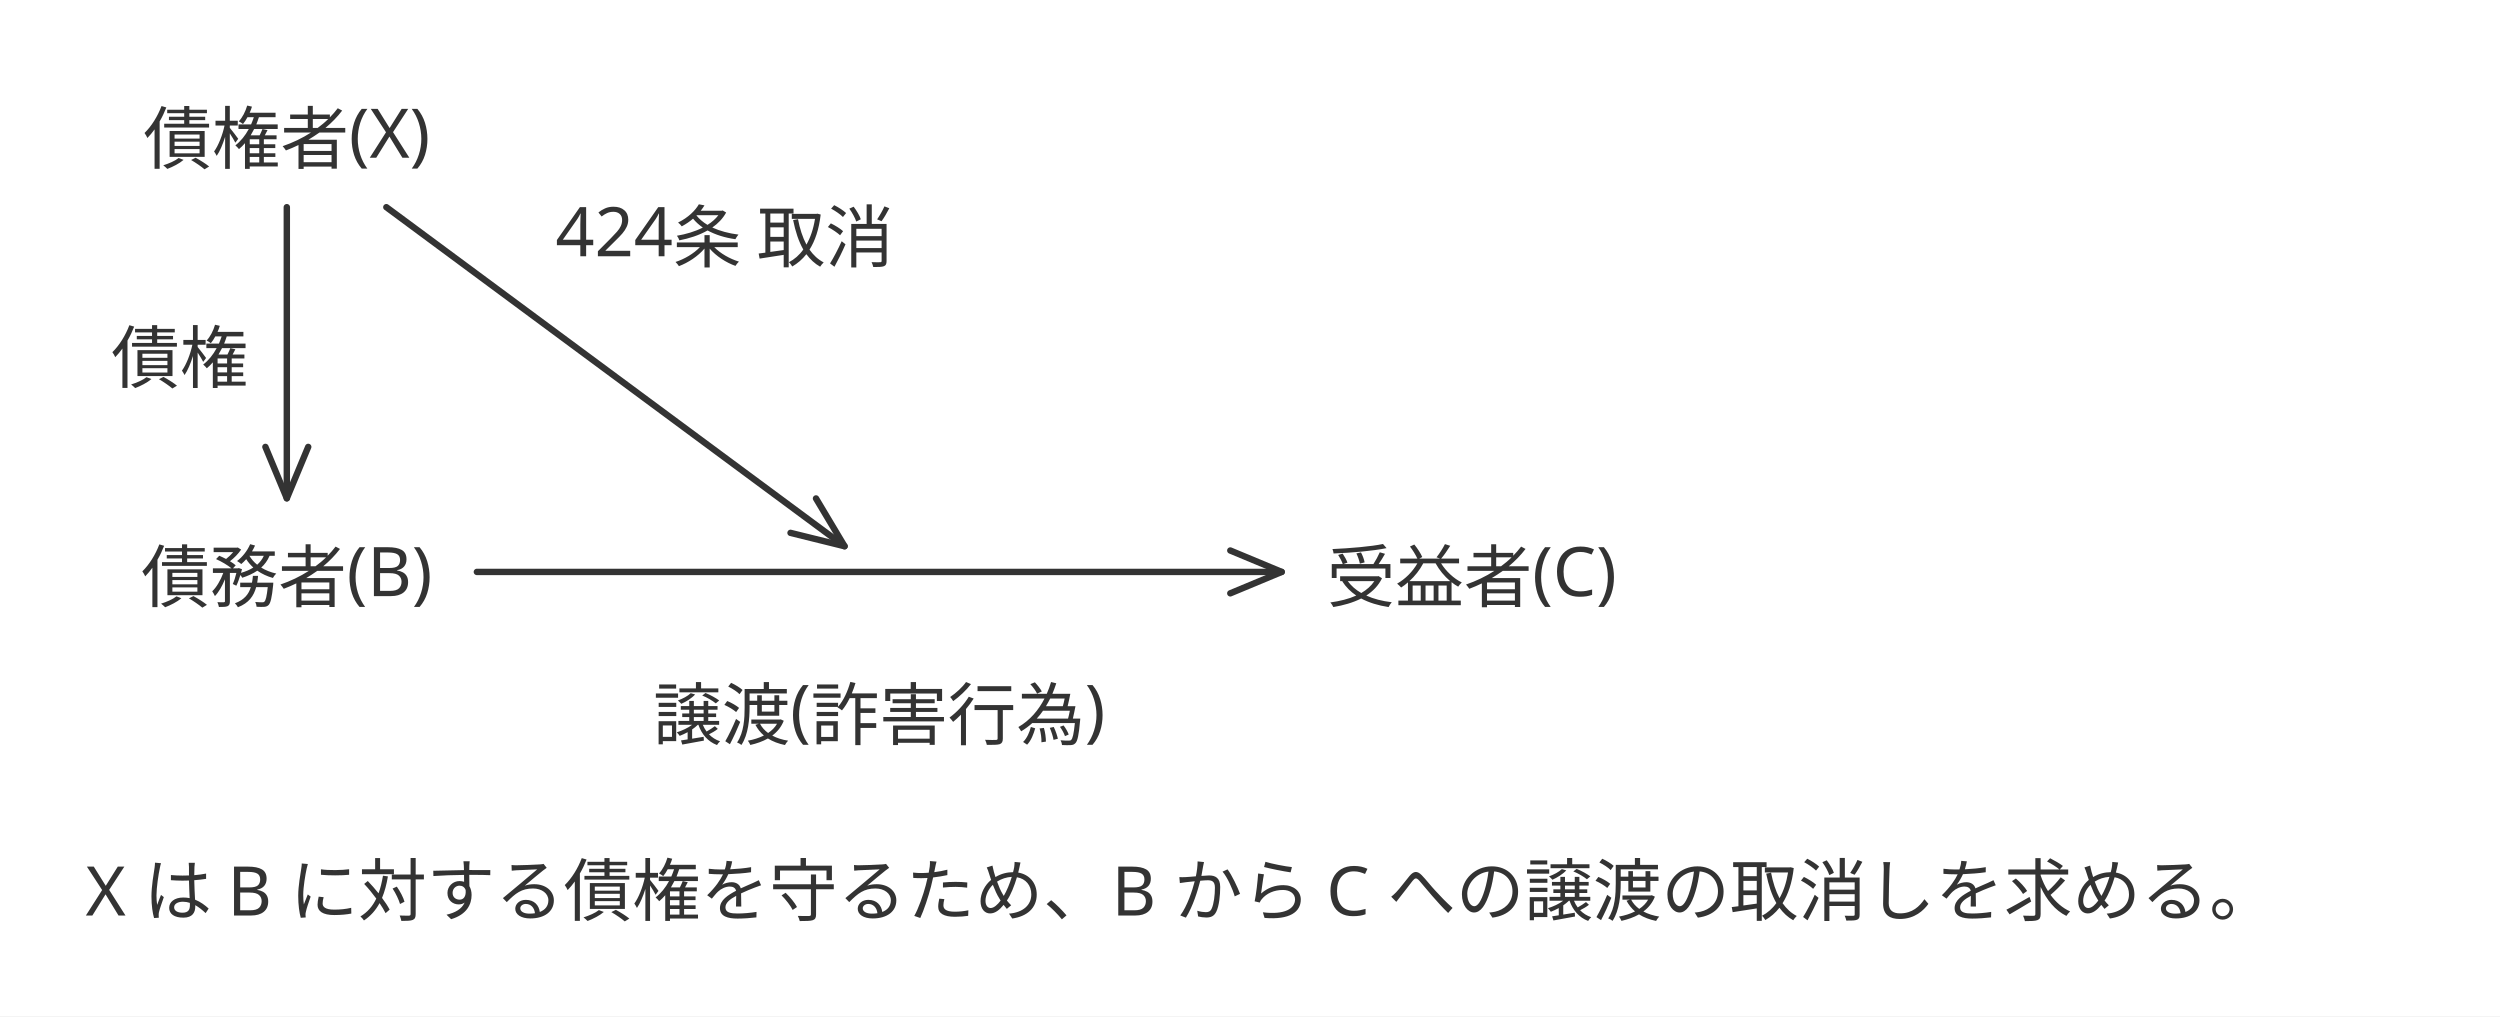
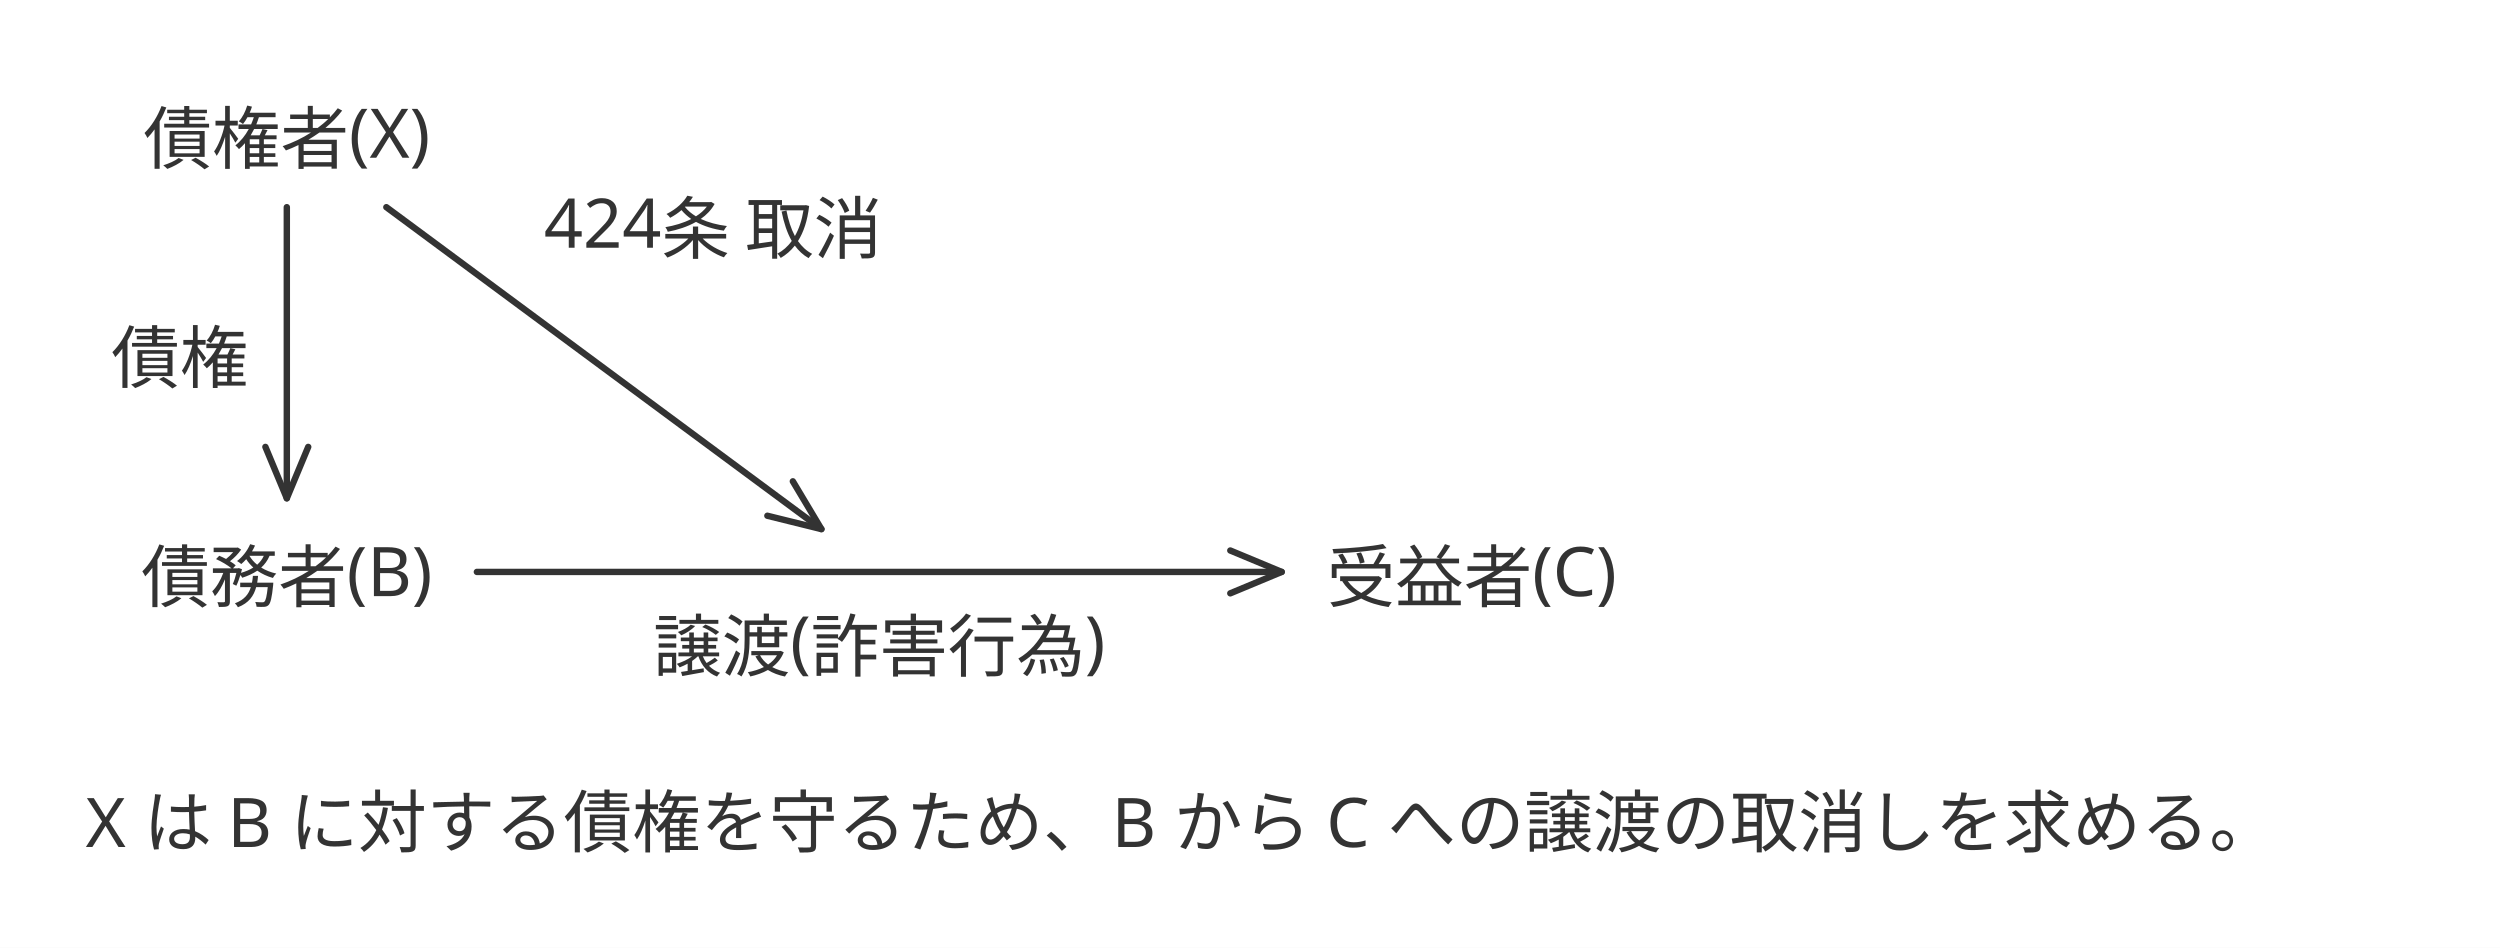
- <svg xmlns="http://www.w3.org/2000/svg" width="584" height="237.4" viewBox="0 0 584 237.4" font-family="&quot;Hiragino Sans&quot;, &quot;Yu Gothic&quot;, &quot;Noto Sans JP&quot;, sans-serif" font-size="16" fill="#333333">
+ <svg xmlns="http://www.w3.org/2000/svg" width="584" height="221.4" viewBox="0 0 584 221.4" font-family="&quot;Hiragino Sans&quot;, &quot;Yu Gothic&quot;, &quot;Noto Sans JP&quot;, sans-serif" font-size="16" fill="#333333">
  <rect width="100%" height="100%" fill="#ffffff" />
  <g data-line="0">
    <line x1="111.4" y1="133.6" x2="299.4" y2="133.6" stroke="#333333" stroke-width="1.5" stroke-linecap="round" />
    <polyline points="287.4,138.6 299.4,133.6 287.4,128.6" fill="none" stroke="#333333" stroke-width="1.5" stroke-linecap="round" stroke-linejoin="round" />
-     <rect x="141.8" y="152.6" width="127.2" height="26.4" rx="3" fill="#ffffff" />
+     <rect x="141.8" y="136.6" width="127.2" height="26.4" rx="3" fill="#ffffff" />
    <text text-anchor="middle" dominant-baseline="central">
-       <tspan x="205.4" y="165.8">譲渡(詐害行為)</tspan>
+       <tspan x="205.4" y="149.8">譲渡(詐害行為)</tspan>
    </text>
  </g>
  <g data-line="1">
    <line x1="67" y1="48.4" x2="67" y2="116.4" stroke="#333333" stroke-width="1.5" stroke-linecap="round" />
    <polyline points="62,104.4 67,116.4 72,104.4" fill="none" stroke="#333333" stroke-width="1.5" stroke-linecap="round" stroke-linejoin="round" />
    <rect x="20" y="69.2" width="44" height="26.4" rx="3" fill="#ffffff" />
    <text text-anchor="middle" dominant-baseline="central">
      <tspan x="42" y="82.4">債権</tspan>
    </text>
  </g>
  <g data-line="2">
-     <line x1="90.25" y1="48.4" x2="197.29" y2="127.6" stroke="#333333" stroke-width="1.5" stroke-linecap="round" />
-     <polyline points="184.67,124.48 197.29,127.6 190.62,116.44" fill="none" stroke="#333333" stroke-width="1.5" stroke-linecap="round" stroke-linejoin="round" />
-     <rect x="120.07" y="40.33" width="98.4" height="26.4" rx="3" fill="#ffffff" />
+     <line x1="90.25" y1="48.4" x2="191.88" y2="123.6" stroke="#333333" stroke-width="1.5" stroke-linecap="round" />
+     <polyline points="179.26,120.48 191.88,123.6 185.21,112.44" fill="none" stroke="#333333" stroke-width="1.5" stroke-linecap="round" stroke-linejoin="round" />
+     <rect x="117.37" y="38.33" width="98.4" height="26.4" rx="3" fill="#ffffff" />
    <text text-anchor="middle" dominant-baseline="central">
-       <tspan x="169.27" y="53.53">424条 取消</tspan>
+       <tspan x="166.57" y="51.53">424条 取消</tspan>
    </text>
  </g>
  <g data-id="b">
    <text text-anchor="middle" dominant-baseline="central">
      <tspan x="67" y="133.6">債務者(B)</tspan>
    </text>
  </g>
  <g data-id="c">
    <text text-anchor="middle" dominant-baseline="central">
      <tspan x="343.8" y="133.6">受益者(C)</tspan>
    </text>
  </g>
  <g data-id="x">
    <text text-anchor="middle" dominant-baseline="central">
      <tspan x="67" y="31.2">債権者(X)</tspan>
    </text>
  </g>
  <g data-caption="0">
    <text text-anchor="start" dominant-baseline="central">
-       <tspan x="20" y="206.2">X は B に対する債権を守るため、B から C への譲渡の取消しを求める。</tspan>
+       <tspan x="20" y="190.2">X は B に対する債権を守るため、B から C への譲渡の取消しを求める。</tspan>
    </text>
  </g>
</svg>
